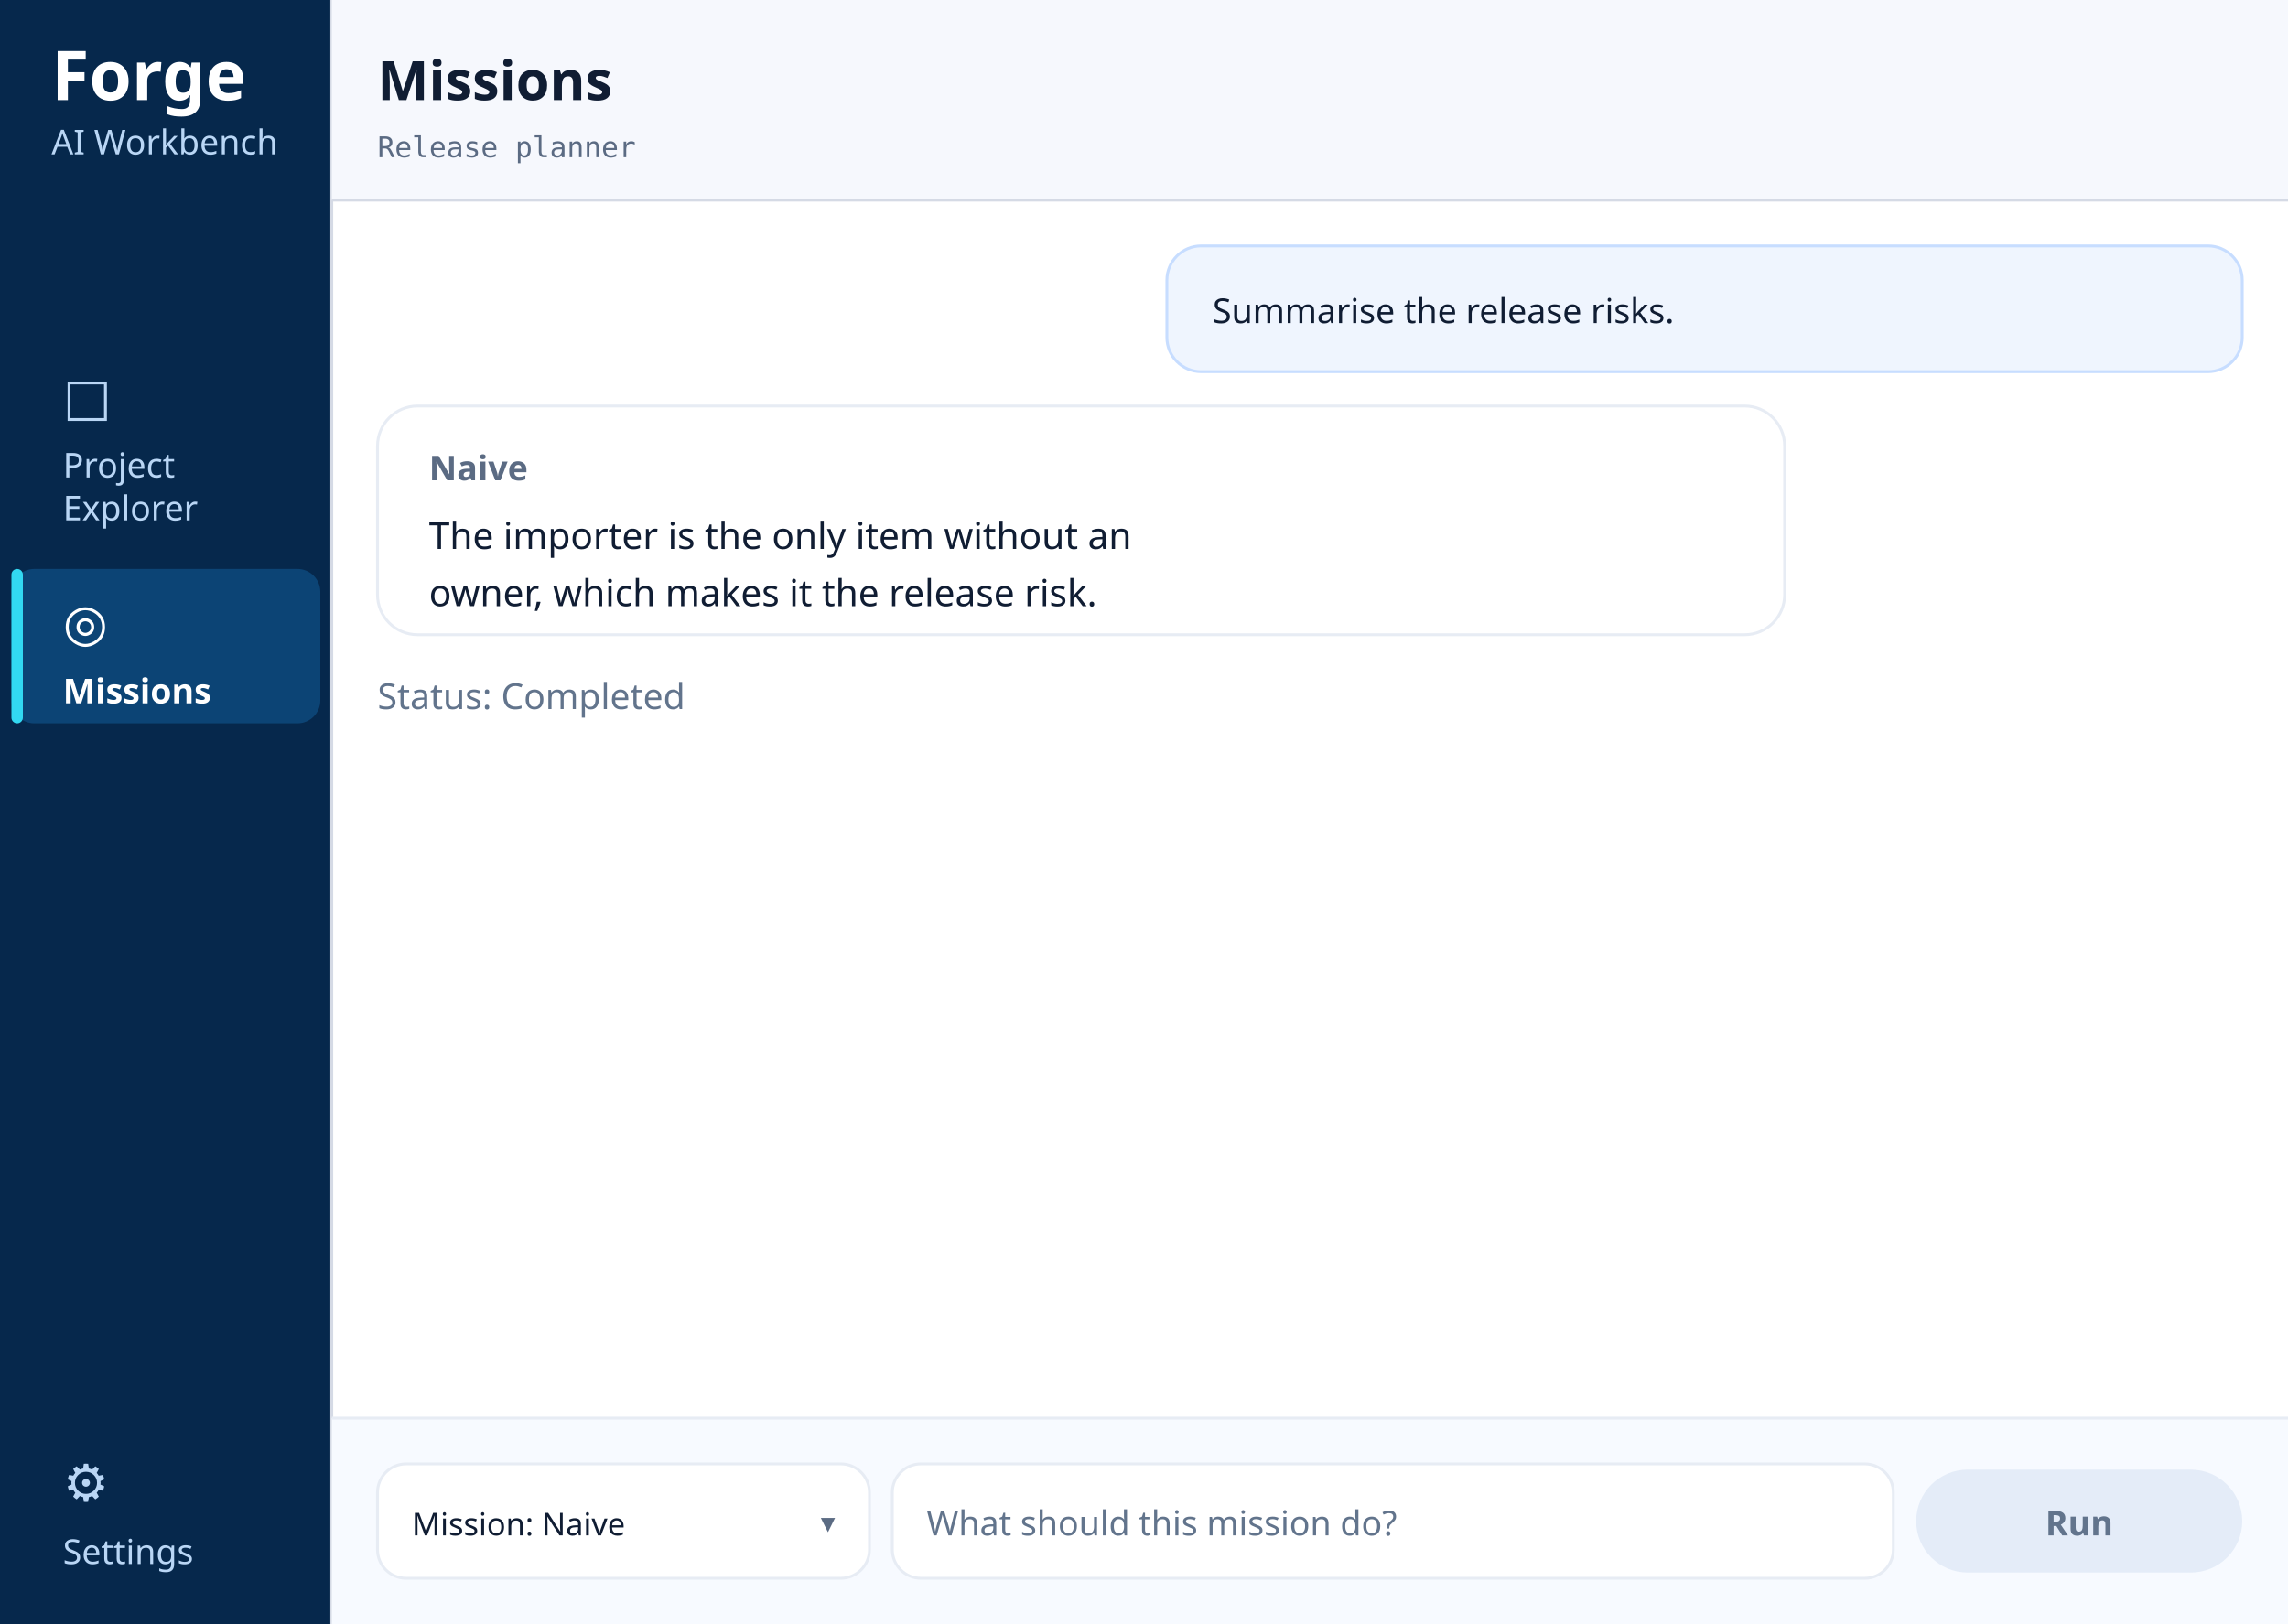
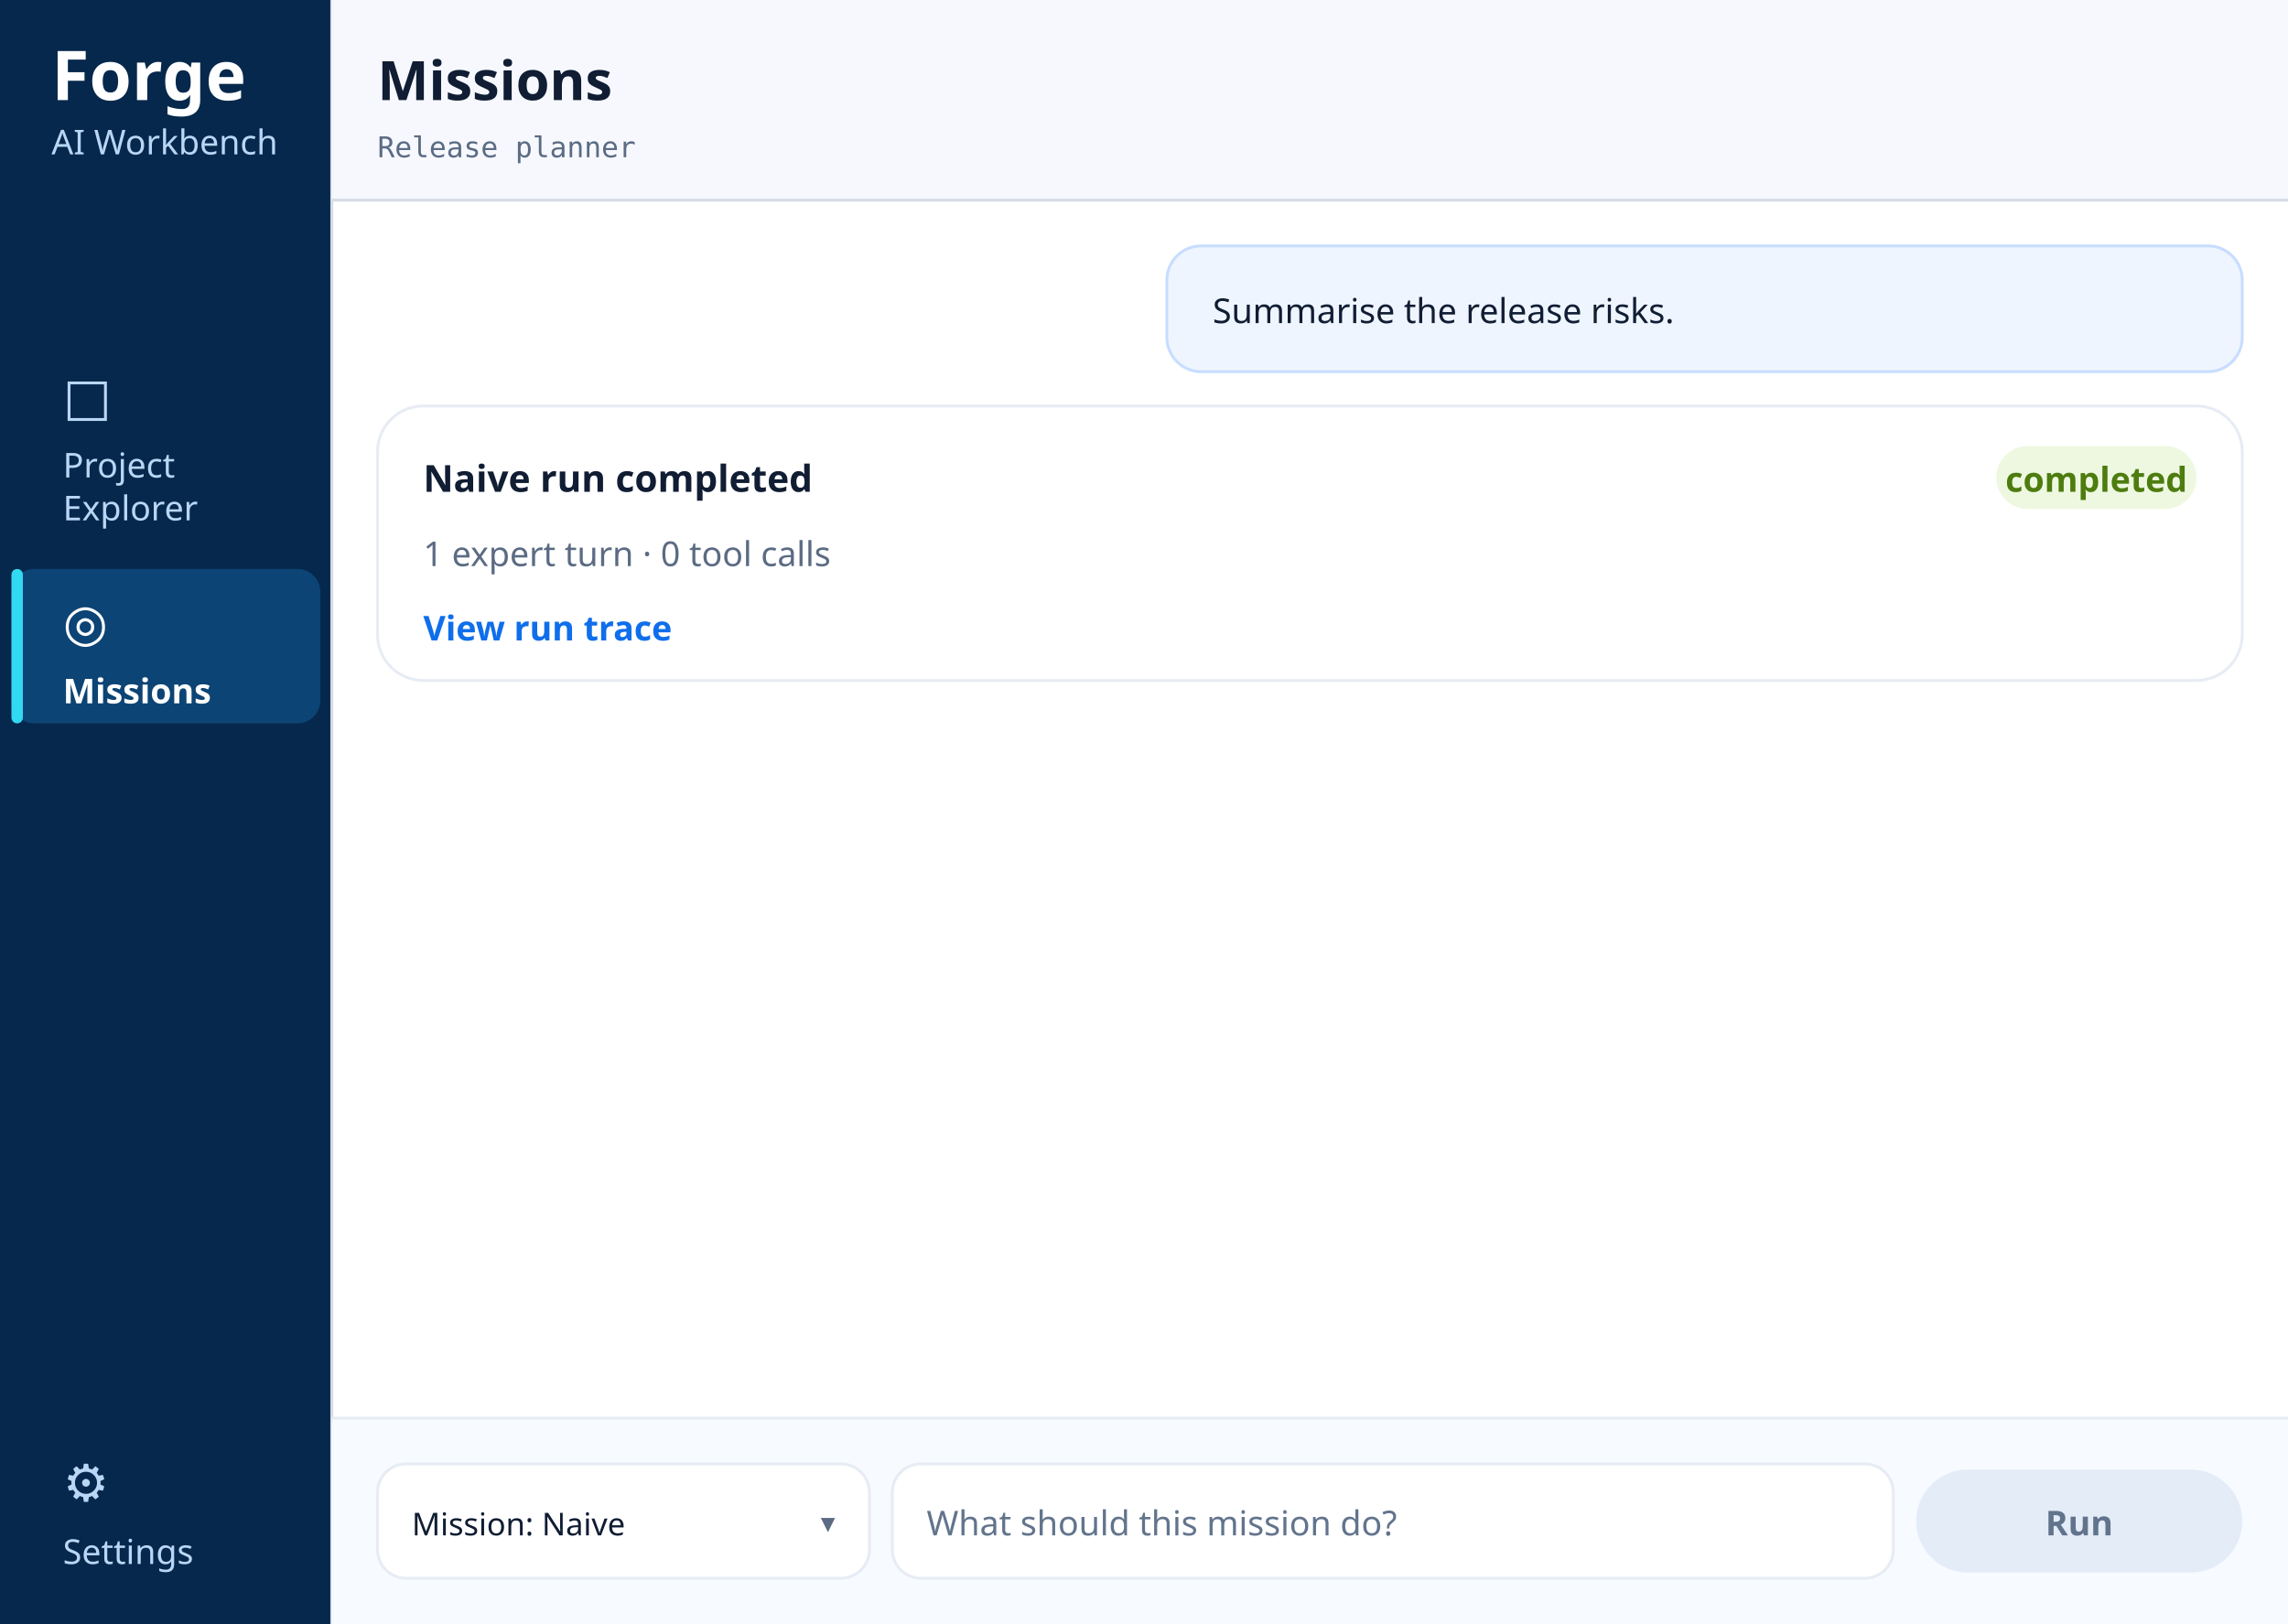
<svg xmlns="http://www.w3.org/2000/svg" viewBox="0 0 800 568" width="800" height="568" role="img">
  <rect x="0" y="0" width="800" height="568" fill="#f7faff" />
  <rect x="0" y="0" width="116" height="568" fill="#06284c" />
  <text x="18" y="35" font-family="system-ui, sans-serif" font-size="24" font-weight="700" fill="#ffffff">Forge</text>
  <text x="18" y="54" font-family="system-ui, sans-serif" font-size="12" fill="#b9d6f5">AI Workbench</text>
  <text x="22" y="145" font-family="system-ui, sans-serif" font-size="18" fill="#b9d6f5">□</text>
  <text x="22" y="167" font-family="system-ui, sans-serif" font-size="12" fill="#b9d6f5">Project</text>
  <text x="22" y="182" font-family="system-ui, sans-serif" font-size="12" fill="#b9d6f5">Explorer</text>
  <rect x="4" y="199" width="108" height="54" rx="8" fill="#0c4475" />
  <rect x="4" y="199" width="4" height="54" rx="2" fill="#32d9f2" />
  <text x="22" y="224" font-family="system-ui, sans-serif" font-size="18" fill="#ffffff">◎</text>
  <text x="22" y="246" font-family="system-ui, sans-serif" font-size="12" font-weight="600" fill="#ffffff">Missions</text>
  <text x="22" y="525" font-family="system-ui, sans-serif" font-size="18" fill="#b9d6f5">⚙</text>
  <text x="22" y="547" font-family="system-ui, sans-serif" font-size="12" fill="#b9d6f5">Settings</text>
  <rect x="116" y="0" width="684" height="568" fill="#ffffff" />
  <line x1="116" y1="0" x2="116" y2="568" stroke="#d5dae5" />
  <rect x="116" y="0" width="684" height="70" fill="#f6f8fd" />
  <line x1="116" y1="70" x2="800" y2="70" stroke="#d5dae5" />
  <text x="132" y="35" font-family="system-ui, sans-serif" font-size="19" font-weight="700" fill="#101d33">Missions</text>
  <text x="132" y="55" font-family="ui-monospace, monospace" font-size="10" fill="#5b6b83">Release planner</text>
  <rect x="408" y="86" width="376" height="44" rx="12" fill="#eff5fe" stroke="#c7ddff" />
  <text x="424" y="113.0" font-family="system-ui, sans-serif" font-size="12" fill="#101d33">Summarise the release risks.</text>
-   <rect x="132" y="142" width="492" height="80" rx="14" fill="#ffffff" stroke="#e7ecf4" />
-   <text x="150" y="168" font-family="system-ui, sans-serif" font-size="12" font-weight="600" fill="#5b6b83">Naive</text>
-   <text x="150" y="192" font-family="system-ui, sans-serif" font-size="13" fill="#101d33">The importer is the only item without an</text>
-   <text x="150" y="212" font-family="system-ui, sans-serif" font-size="13" fill="#101d33">owner, which makes it the release risk.</text>
-   <text x="132" y="248" font-family="system-ui, sans-serif" font-size="12.5" fill="#62748c">Status: Completed</text>
+   <rect x="132" y="142" width="652" height="96" rx="16" fill="#ffffff" stroke="#e7ecf4" />
+   <text x="148" y="172" font-family="system-ui, sans-serif" font-size="13" font-weight="600" fill="#101d33">Naive run completed</text>
+   <rect x="698" y="156" width="70" height="22" rx="11" fill="#eef8e0" />
+   <text x="733.0" y="172" font-family="system-ui, sans-serif" font-size="12" font-weight="600" text-anchor="middle" fill="#4d7c0f">completed</text>
+   <text x="148" y="198" font-family="system-ui, sans-serif" font-size="12" fill="#5b6b83">1 expert turn · 0 tool calls</text>
+   <text x="148" y="224" font-family="system-ui, sans-serif" font-size="12" font-weight="600" fill="#0f6eeb">View run trace</text>
  <rect x="116" y="496" width="684" height="72" fill="#f7faff" />
  <line x1="116" y1="496" x2="800" y2="496" stroke="#e7ecf4" />
  <rect x="132" y="512.0" width="172" height="40" rx="10" fill="#ffffff" stroke="#e7ecf4" />
  <text x="144" y="537.0" font-family="system-ui, sans-serif" font-size="11" fill="#101d33">Mission: Naive</text>
  <text x="292" y="536.0" font-family="system-ui, sans-serif" font-size="10" text-anchor="end" fill="#5b6b83">▾</text>
  <rect x="312" y="512.0" width="350" height="40" rx="10" fill="#ffffff" stroke="#e7ecf4" />
  <text x="324" y="537.0" font-family="system-ui, sans-serif" font-size="12" fill="#62748c">What should this mission do?</text>
  <rect x="670" y="514.0" width="114" height="36" rx="18.0" fill="#e4ecf8" />
  <text x="727.0" y="537.0" font-family="system-ui, sans-serif" font-size="12" font-weight="600" text-anchor="middle" fill="#62748c">Run</text>
</svg>
